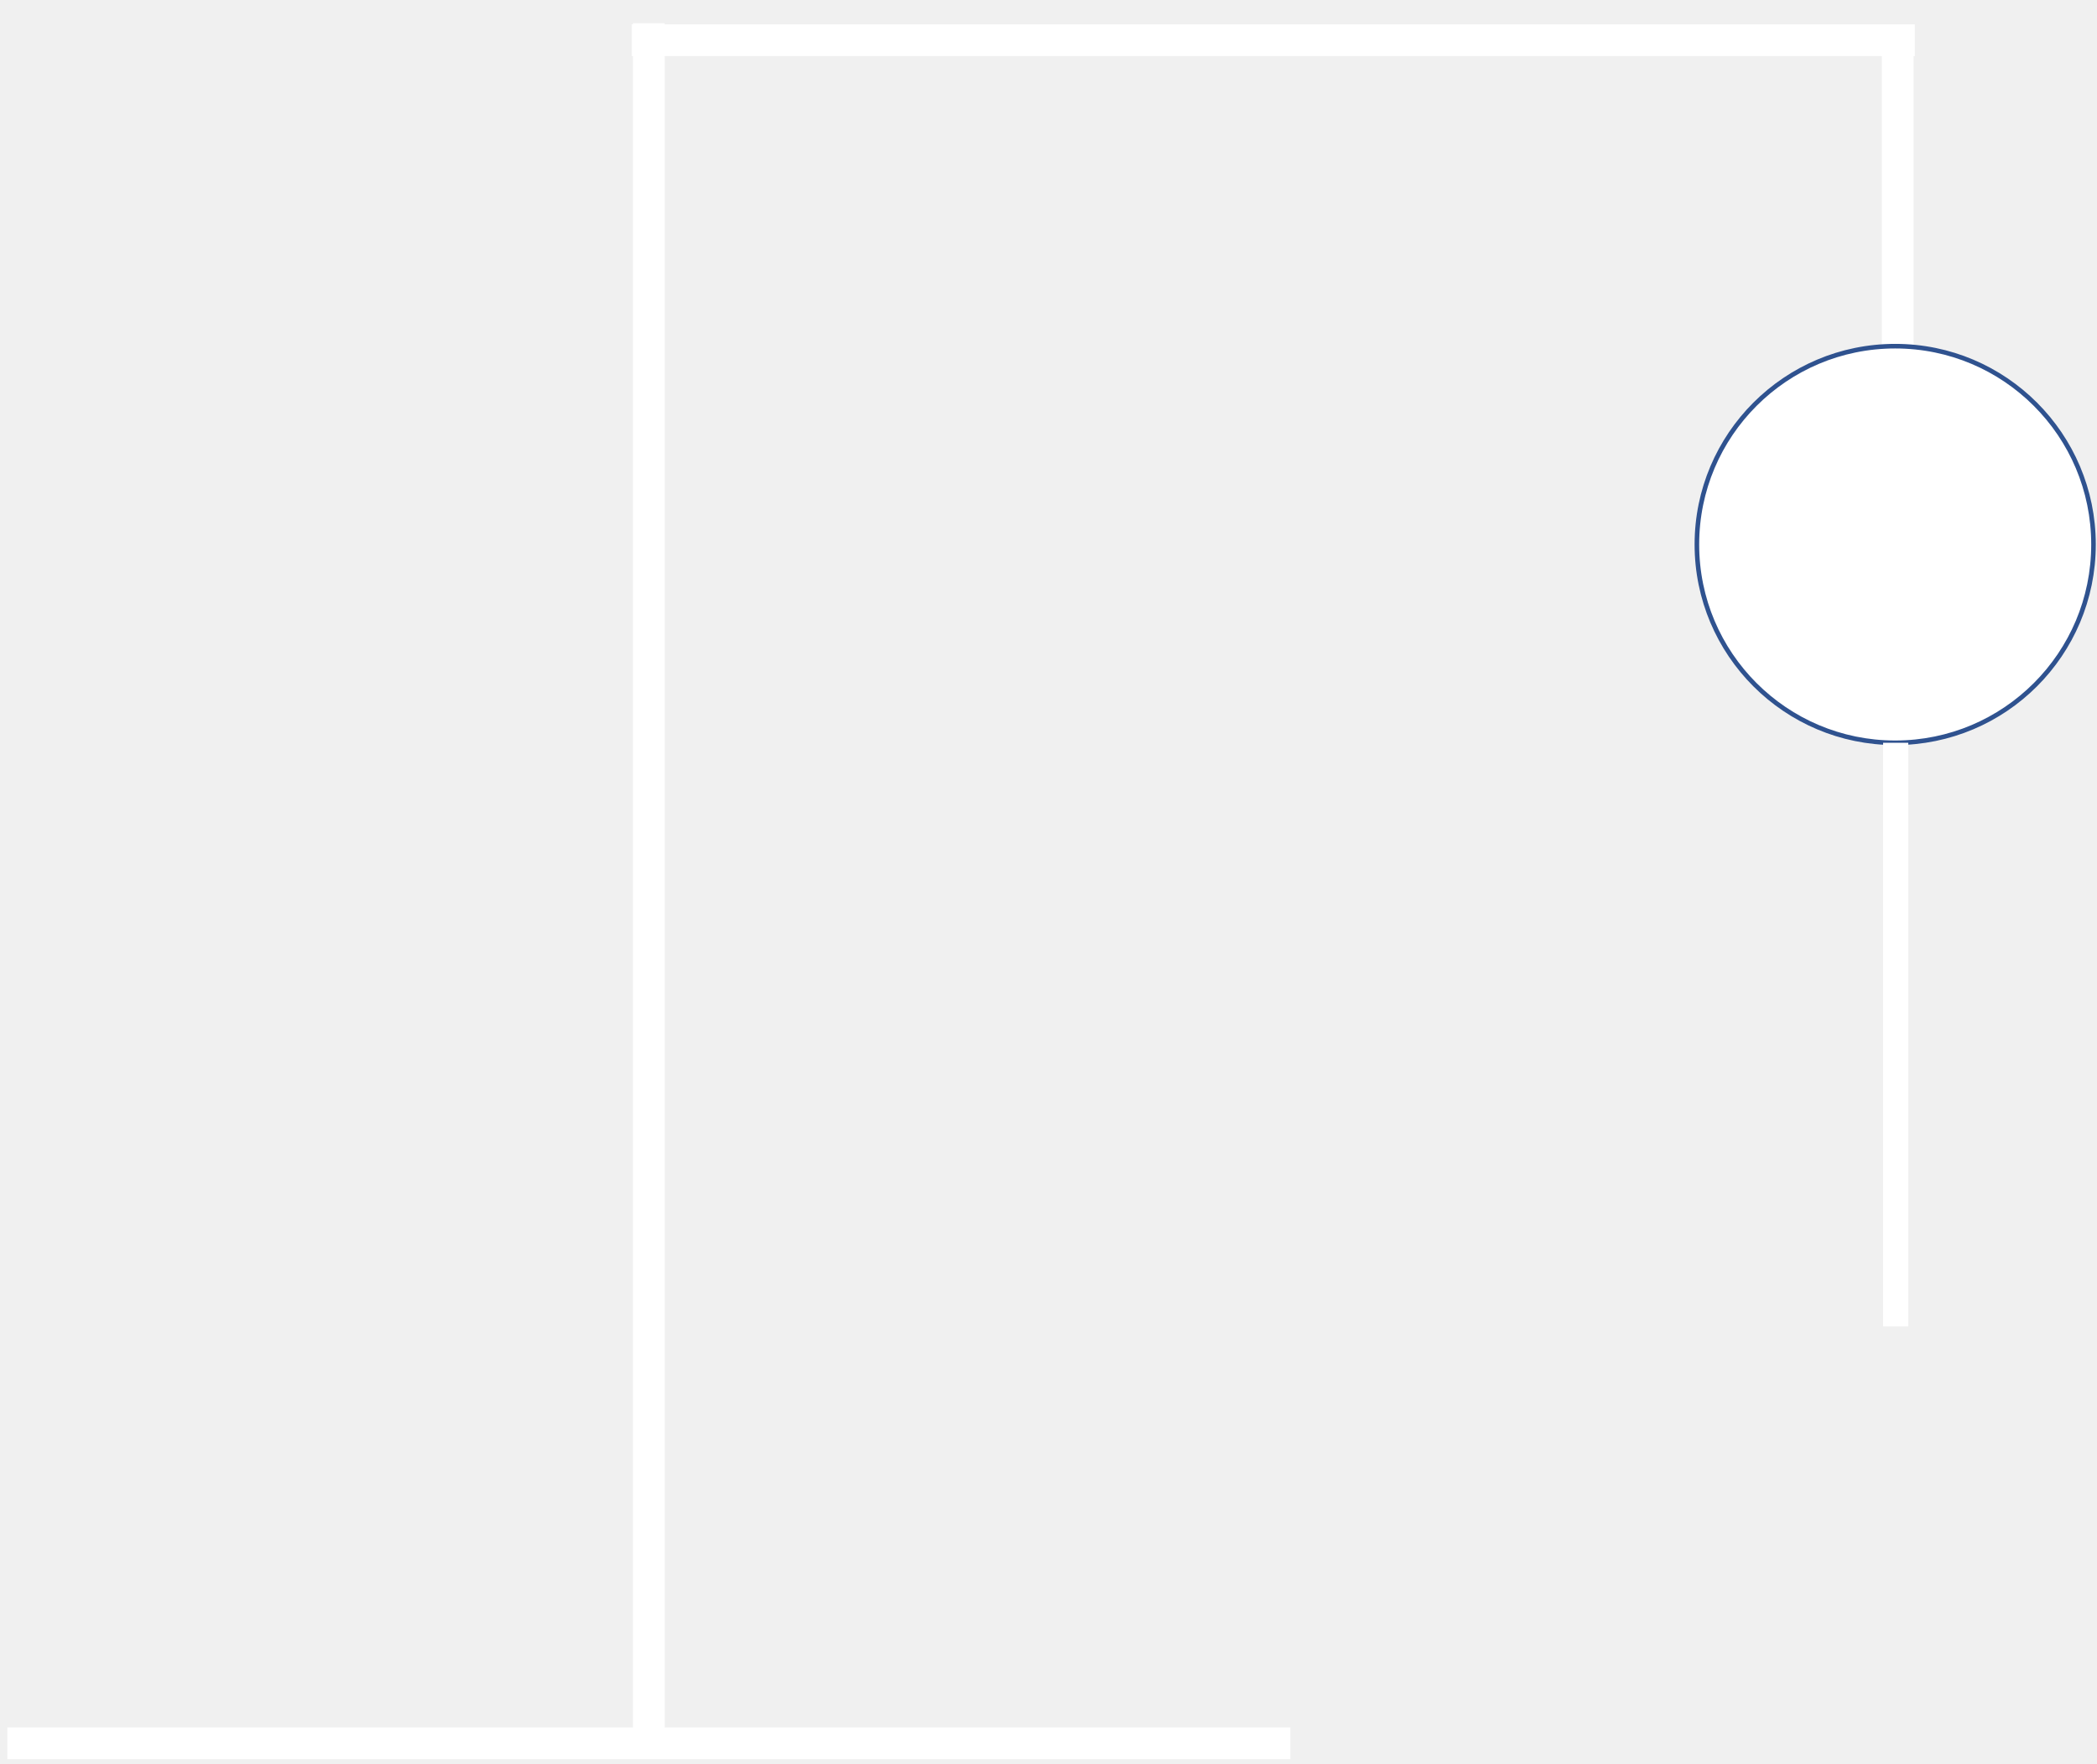
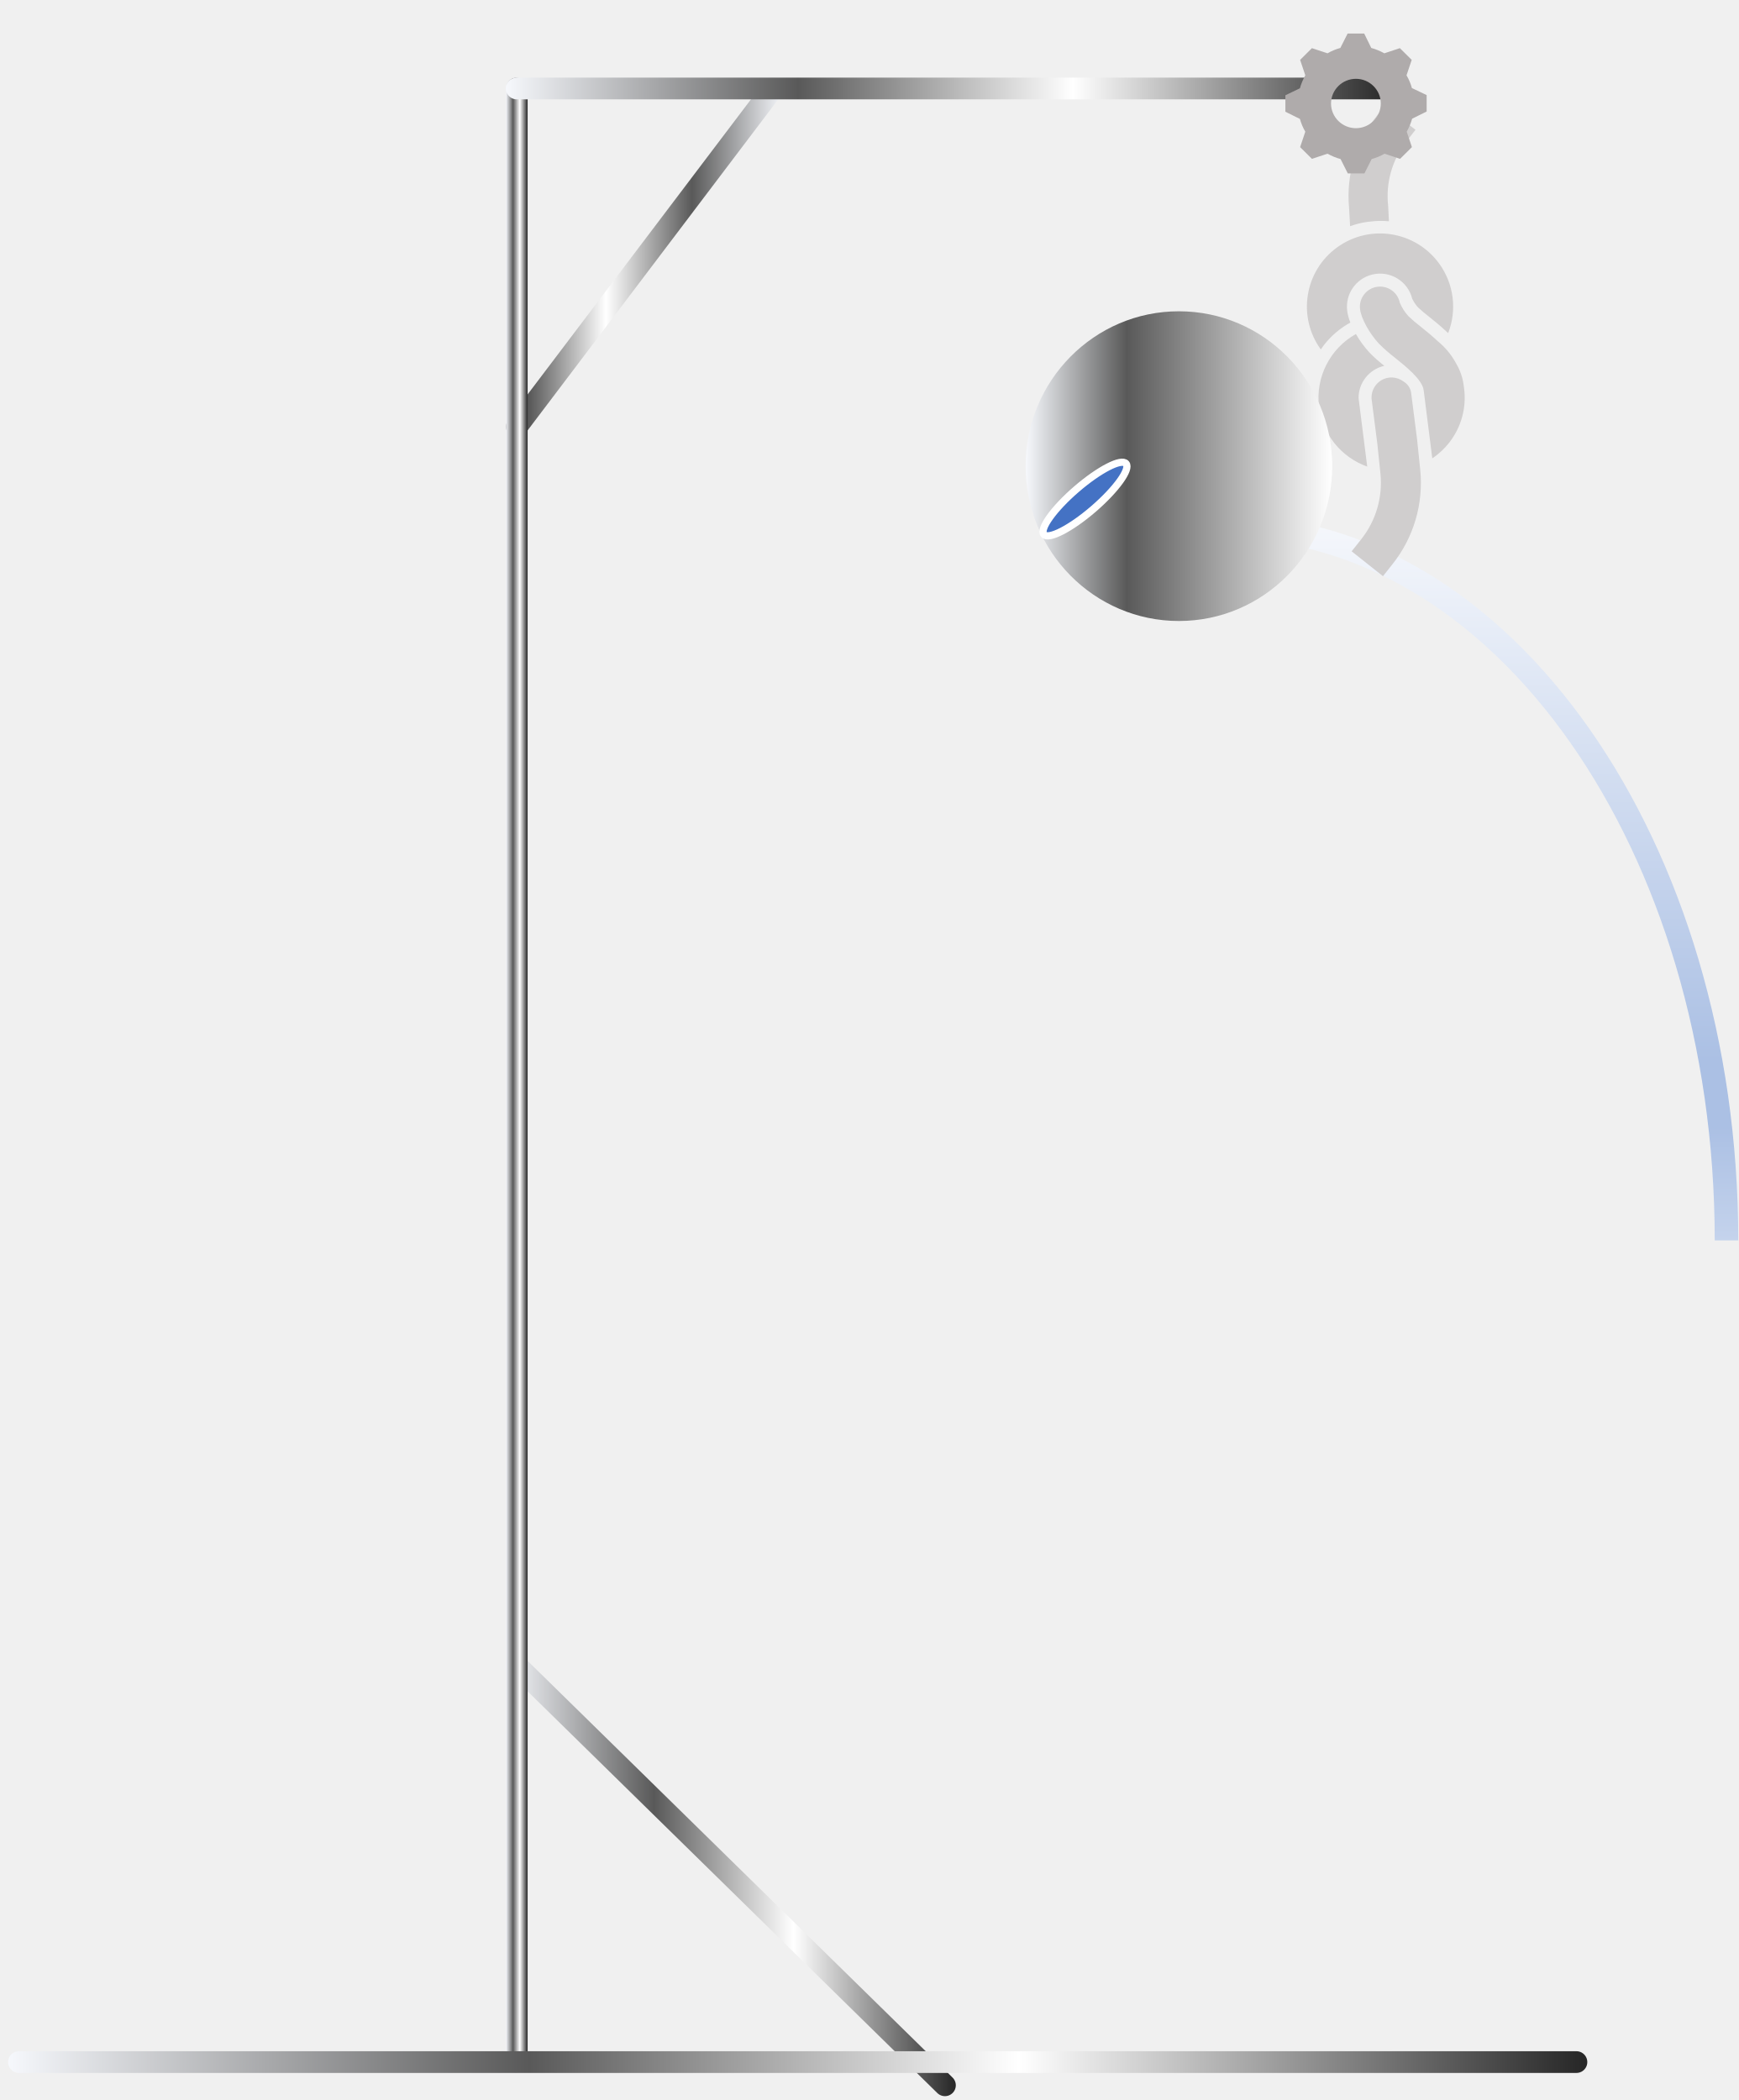
- <svg xmlns="http://www.w3.org/2000/svg" width="2099" height="1765" xml:space="preserve" overflow="hidden">
+ <svg xmlns="http://www.w3.org/2000/svg" width="1100" height="1329" xml:space="preserve" overflow="hidden">
  <defs>
    <clipPath id="clip0">
-       <rect x="857" y="247" width="2099" height="1765" />
+       <rect x="861" y="394" width="1100" height="1329" />
    </clipPath>
-     <clipPath id="clip1">
-       <rect x="859" y="249" width="1938" height="1759" />
+     <linearGradient x1="1795.25" y1="720.052" x2="1795.25" y2="1186.45" gradientUnits="userSpaceOnUse" spreadMethod="reflect" id="stroke1">
+       <stop offset="0" stop-color="#F6F8FC" stop-opacity="1" />
+       <stop offset="0.74" stop-color="#ABC0E4" stop-opacity="1" />
+       <stop offset="0.83" stop-color="#ABC0E4" stop-opacity="1" />
+       <stop offset="1" stop-color="#C7D5ED" stop-opacity="1" />
+     </linearGradient>
+     <linearGradient x1="1181.12" y1="1580.85" x2="1465.82" y2="1580.85" gradientUnits="userSpaceOnUse" spreadMethod="reflect" id="stroke2">
+       <stop offset="0" stop-color="#F6F8FC" stop-opacity="1" />
+       <stop offset="0.33" stop-color="#595959" stop-opacity="1" />
+       <stop offset="0.64" stop-color="#FFFFFF" stop-opacity="1" />
+       <stop offset="1" stop-color="#262626" stop-opacity="1" />
+     </linearGradient>
+     <linearGradient x1="-6.875" y1="107.027" x2="168.902" y2="107.027" gradientUnits="userSpaceOnUse" spreadMethod="reflect" id="stroke3">
+       <stop offset="0" stop-color="#F6F8FC" stop-opacity="1" />
+       <stop offset="0.33" stop-color="#595959" stop-opacity="1" />
+       <stop offset="0.64" stop-color="#FFFFFF" stop-opacity="1" />
+       <stop offset="1" stop-color="#262626" stop-opacity="1" />
+     </linearGradient>
+     <clipPath id="clip4">
+       <path d="M1562.74 631.781 1715.02 435.385 1911.42 587.668 1759.13 784.064Z" fill-rule="nonzero" clip-rule="nonzero" />
    </clipPath>
-     <clipPath id="clip2">
-       <rect x="859" y="249" width="1938" height="1759" />
+     <clipPath id="clip5">
+       <path d="M1562.74 631.781 1715.02 435.385 1911.42 587.668 1759.13 784.064Z" fill-rule="evenodd" clip-rule="evenodd" />
    </clipPath>
-     <clipPath id="clip3">
-       <rect x="859" y="249" width="1938" height="1759" />
+     <clipPath id="clip6">
+       <path d="M1562.74 631.781 1715.02 435.385 1911.42 587.668 1759.13 784.064Z" fill-rule="evenodd" clip-rule="evenodd" />
    </clipPath>
-     <clipPath id="clip4">
-       <rect x="859" y="249" width="1938" height="1759" />
+     <linearGradient x1="1181.12" y1="1074.32" x2="1194.88" y2="1074.32" gradientUnits="userSpaceOnUse" spreadMethod="reflect" id="stroke7">
+       <stop offset="0" stop-color="#F6F8FC" stop-opacity="1" />
+       <stop offset="0.33" stop-color="#595959" stop-opacity="1" />
+       <stop offset="0.64" stop-color="#FFFFFF" stop-opacity="1" />
+       <stop offset="1" stop-color="#262626" stop-opacity="1" />
+     </linearGradient>
+     <linearGradient x1="1181.12" y1="450" x2="1741.9" y2="450" gradientUnits="userSpaceOnUse" spreadMethod="reflect" id="stroke8">
+       <stop offset="0" stop-color="#F6F8FC" stop-opacity="1" />
+       <stop offset="0.33" stop-color="#595959" stop-opacity="1" />
+       <stop offset="0.64" stop-color="#FFFFFF" stop-opacity="1" />
+       <stop offset="1" stop-color="#262626" stop-opacity="1" />
+     </linearGradient>
+     <linearGradient x1="866.125" y1="1699" x2="1865.42" y2="1699" gradientUnits="userSpaceOnUse" spreadMethod="reflect" id="stroke9">
+       <stop offset="0" stop-color="#F6F8FC" stop-opacity="1" />
+       <stop offset="0.33" stop-color="#595959" stop-opacity="1" />
+       <stop offset="0.64" stop-color="#FFFFFF" stop-opacity="1" />
+       <stop offset="1" stop-color="#262626" stop-opacity="1" />
+     </linearGradient>
+     <linearGradient x1="1510" y1="689" x2="1704" y2="689" gradientUnits="userSpaceOnUse" spreadMethod="reflect" id="fill10">
+       <stop offset="0" stop-color="#F6F8FC" stop-opacity="1" />
+       <stop offset="0.33" stop-color="#595959" stop-opacity="1" />
+       <stop offset="1" stop-color="#FFFFFF" stop-opacity="1" />
+     </linearGradient>
+     <clipPath id="clip11">
+       <rect x="1655" y="397" width="127" height="126" />
+     </clipPath>
+     <clipPath id="clip12">
+       <rect x="1655" y="397" width="127" height="126" />
+     </clipPath>
+     <clipPath id="clip13">
+       <rect x="1655" y="397" width="127" height="126" />
    </clipPath>
  </defs>
-   <g clip-path="url(#clip0)" transform="translate(-857 -247)">
-     <g clip-path="url(#clip1)">
-       <g clip-path="url(#clip2)">
-         <g clip-path="url(#clip3)">
-           <g clip-path="url(#clip4)">
-             <path d="M2845.83 3254.96 4128.7 3254.96" stroke="#FFFFFF" stroke-width="31.742" stroke-linecap="butt" stroke-linejoin="miter" stroke-miterlimit="8" stroke-opacity="1" fill="none" fill-rule="evenodd" transform="matrix(1.0011 0 0 1 -1984.64 -1262.95)" />
-             <path d="M0 0 0.001 1719.99" stroke="#FFFFFF" stroke-width="31.742" stroke-linecap="butt" stroke-linejoin="miter" stroke-miterlimit="8" stroke-opacity="1" fill="none" fill-rule="evenodd" transform="matrix(1.0011 0 0 -1 1506.44 1990.23)" />
-             <path d="M3470.19 1550.24 4753.06 1550.24" stroke="#FFFFFF" stroke-width="31.742" stroke-linecap="butt" stroke-linejoin="miter" stroke-miterlimit="8" stroke-opacity="1" fill="none" fill-rule="evenodd" transform="matrix(1.0011 0 0 1 -1984.64 -1262.95)" />
-             <path d="M4735.95 1550.24 4735.95 1946.18" stroke="#FFFFFF" stroke-width="31.742" stroke-linecap="butt" stroke-linejoin="miter" stroke-miterlimit="8" stroke-opacity="1" fill="none" fill-rule="evenodd" transform="matrix(1.0011 0 0 1 -1984.64 -1262.95)" />
-           </g>
+   <g clip-path="url(#clip0)" transform="translate(-861 -394)">
+     <path d="M1637 727.5C1811.8 727.5 1953.5 929.643 1953.5 1179" stroke="url(#stroke1)" stroke-width="14.896" stroke-linecap="butt" stroke-linejoin="miter" stroke-miterlimit="8" fill="none" fill-rule="evenodd" />
+     <path d="M1188 1448 1458.94 1713.69" stroke="url(#stroke2)" stroke-width="13.75" stroke-linecap="round" stroke-linejoin="miter" stroke-miterlimit="8" fill="none" fill-rule="evenodd" />
+     <path d="M0 0 162.027 214.054" stroke="url(#stroke3)" stroke-width="13.75" stroke-linecap="round" stroke-linejoin="miter" stroke-miterlimit="8" fill="none" fill-rule="evenodd" transform="matrix(-1 0 0 1 1350.03 450)" />
+     <g clip-path="url(#clip4)">
+       <g clip-path="url(#clip5)">
+         <g clip-path="url(#clip6)">
+           <path d="M1726.16 689.288C1709.71 683.426 1697.93 668.837 1695.66 651.519 1693.33 632.826 1702.55 614.581 1718.99 605.381 1721.38 609.582 1724.25 613.499 1727.52 617.056 1730.46 620.095 1733.62 622.92 1736.96 625.509 1732.22 626.582 1728.01 629.274 1725.04 633.121 1722.17 636.811 1720.63 641.365 1720.69 646.039Z" fill="#D0CECE" fill-rule="nonzero" fill-opacity="1" />
+           <path d="M1777.38 604.788C1777.04 604.468 1776.7 604.149 1776.33 603.849 1772.42 600.156 1768.33 596.893 1765.06 594.263 1762.7 592.452 1760.42 590.523 1758.25 588.484 1756.8 586.849 1755.58 585.022 1754.63 583.056 1751.83 571.819 1740.45 564.981 1729.21 567.781 1718.92 570.348 1712.16 580.202 1713.48 590.731 1713.84 593.274 1714.52 595.761 1715.49 598.139 1708.96 601.707 1703.24 606.588 1698.69 612.475 1698.02 613.343 1697.39 614.233 1696.78 615.131 1681.8 594.427 1686.44 565.502 1707.14 550.525 1727.85 535.548 1756.77 540.19 1771.75 560.894 1780.96 573.621 1783.08 590.149 1777.38 604.788Z" fill="#D0CECE" fill-rule="nonzero" fill-opacity="1" />
+           <path d="M1778.13 673.989C1775.1 677.912 1771.45 681.322 1767.33 684.09L1761.87 640.903C1761.03 634.309 1750.7 626.022 1743.88 620.527 1740.23 617.748 1736.77 614.719 1733.54 611.463 1727.49 604.959 1722.37 595.594 1721.62 589.705 1720.75 582.713 1725.71 576.341 1732.7 575.473 1739.32 574.651 1745.45 579.059 1746.78 585.59 1748.11 588.707 1749.95 591.58 1752.22 594.092 1754.64 596.415 1757.19 598.597 1759.86 600.625 1763.08 603.22 1767.1 606.443 1770.89 610.018 1775.43 613.72 1779.21 618.252 1782.05 623.371L1782.56 624.28C1784.97 628.399 1786.55 632.959 1787.18 637.693 1787.21 637.948 1787.23 638.199 1787.25 638.455 1787.25 638.455 1787.44 639.667 1787.47 639.912 1789.03 652.062 1785.67 664.333 1778.13 673.989Z" fill="#D0CECE" fill-rule="nonzero" fill-opacity="1" />
+           <path d="M1715.33 537.132C1718.72 535.91 1722.22 535.024 1725.78 534.486L1730.51 533.965C1733.64 533.72 1736.77 533.742 1739.89 534.031L1739.4 524.342C1737.78 509.78 1741.91 495.161 1750.91 483.601L1756.7 476.136 1737.14 460.97 1731.35 468.435C1718.8 484.563 1712.83 504.849 1714.65 525.204Z" fill="#D0CECE" fill-rule="nonzero" fill-opacity="1" />
+           <path d="M1732.56 674.884 1734.53 693.828C1736.02 708.732 1731.63 723.632 1722.3 735.347L1716.3 742.911 1736.12 758.638 1742.12 751.077C1755.55 734.227 1761.86 712.797 1759.71 691.359L1757.7 671.984 1757.64 671.533 1753.97 642.803C1753.65 640.067 1752.19 637.593 1749.94 635.997L1749.11 635.41C1747.12 633.944 1744.76 633.072 1742.3 632.896 1735.3 632.497 1729.31 637.844 1728.91 644.839 1728.9 645.083 1728.89 645.327 1728.89 645.572L1728.89 646.294Z" fill="#D0CECE" fill-rule="nonzero" fill-opacity="1" />
        </g>
      </g>
    </g>
-     <path d="M2555.5 792C2555.5 682.372 2644.37 593.5 2754 593.5 2863.63 593.5 2952.5 682.372 2952.5 792 2952.5 901.628 2863.63 990.5 2754 990.5 2644.37 990.5 2555.5 901.628 2555.5 792Z" stroke="#2F528F" stroke-width="4.583" stroke-linecap="butt" stroke-linejoin="miter" stroke-miterlimit="8" stroke-opacity="1" fill="#FFFFFF" fill-rule="evenodd" fill-opacity="1" />
-     <path d="M2754.5 990.5 2754.5 1574.69" stroke="#FFFFFF" stroke-width="25.208" stroke-linecap="butt" stroke-linejoin="miter" stroke-miterlimit="8" stroke-opacity="1" fill="none" fill-rule="evenodd" />
+     <path d="M1188 450 1188 1698.65" stroke="url(#stroke7)" stroke-width="13.75" stroke-linecap="round" stroke-linejoin="miter" stroke-miterlimit="8" fill="none" fill-rule="evenodd" />
+     <path d="M1188 450 1735.03 450" stroke="url(#stroke8)" stroke-width="13.75" stroke-linecap="round" stroke-linejoin="miter" stroke-miterlimit="8" fill="none" fill-rule="evenodd" />
+     <path d="M873 1699 1858.54 1699" stroke="url(#stroke9)" stroke-width="13.75" stroke-linecap="round" stroke-linejoin="miter" stroke-miterlimit="8" fill="none" fill-rule="evenodd" />
+     <path d="M1510 689C1510 634.876 1553.43 591 1607 591 1660.57 591 1704 634.876 1704 689 1704 743.124 1660.57 787 1607 787 1553.43 787 1510 743.124 1510 689Z" fill="url(#fill10)" fill-rule="evenodd" />
+     <path d="M0 8.25C-8.74287e-15 3.694 15.373 0 34.336 0 53.299-2.10062e-15 68.672 3.694 68.672 8.25 68.672 12.806 53.299 16.5 34.336 16.5 15.373 16.5-2.62286e-14 12.806 0 8.25Z" stroke="#FFFFFF" stroke-width="4.583" stroke-linecap="butt" stroke-linejoin="miter" stroke-miterlimit="8" stroke-opacity="1" fill="#4472C4" fill-rule="evenodd" fill-opacity="1" transform="matrix(0.75712 -0.653276 -0.653276 -0.75712 1526.95 738.501)" />
+     <path d="M1772.32 769.733C1847.86 892.181 1835.09 1037.1 1743.8 1093.42" stroke="#FFFFFF" stroke-width="12.604" stroke-linecap="butt" stroke-linejoin="miter" stroke-miterlimit="8" stroke-opacity="0" fill="none" fill-rule="evenodd" />
+     <path d="M1596.38 964.1C1609.17 856.889 1697.25 779.248 1793.11 790.683" stroke="#FFFFFF" stroke-width="12.604" stroke-linecap="butt" stroke-linejoin="miter" stroke-miterlimit="8" stroke-opacity="0" fill="none" fill-rule="evenodd" />
+     <path d="M1810.81 1330.51C1788.24 1285.32 1848.89 1209.27 1946.26 1160.63" stroke="#FFFFFF" stroke-width="12.604" stroke-linecap="butt" stroke-linejoin="miter" stroke-miterlimit="8" stroke-opacity="0" fill="none" fill-rule="evenodd" />
+     <g clip-path="url(#clip11)">
+       <g clip-path="url(#clip12)">
+         <g clip-path="url(#clip13)">
+           <path d="M62.5 78.125C53.906 78.125 46.875 71.094 46.875 62.5 46.875 53.906 53.906 46.875 62.5 46.875 71.094 46.875 78.125 53.906 78.125 62.5 78.125 71.094 71.094 78.125 62.5 78.125ZM97.656 52.734C96.875 49.87 95.703 47.136 94.271 44.661L97.526 34.896 90.104 27.474 80.339 30.729C77.734 29.297 75 28.125 72.135 27.344L67.708 18.229 57.292 18.229 52.734 27.344C49.87 28.125 47.136 29.297 44.661 30.729L34.896 27.474 27.474 34.896 30.729 44.661C29.297 47.266 28.125 50 27.344 52.865L18.229 57.292 18.229 67.708 27.344 72.266C28.125 75.13 29.297 77.865 30.729 80.339L27.474 90.104 34.896 97.526 44.661 94.271C47.266 95.703 50 96.875 52.865 97.656L57.422 106.771 67.839 106.771 72.396 97.656C75.26 96.875 77.995 95.703 80.469 94.271L90.234 97.526 97.656 90.104 94.401 80.339C95.833 77.734 97.005 75 97.787 72.135L106.901 67.578 106.901 57.161 97.656 52.734Z" fill="#AFABAB" fill-rule="nonzero" fill-opacity="1" transform="matrix(1.008 0 0 1 1656 397)" />
+         </g>
+       </g>
+     </g>
  </g>
</svg>
